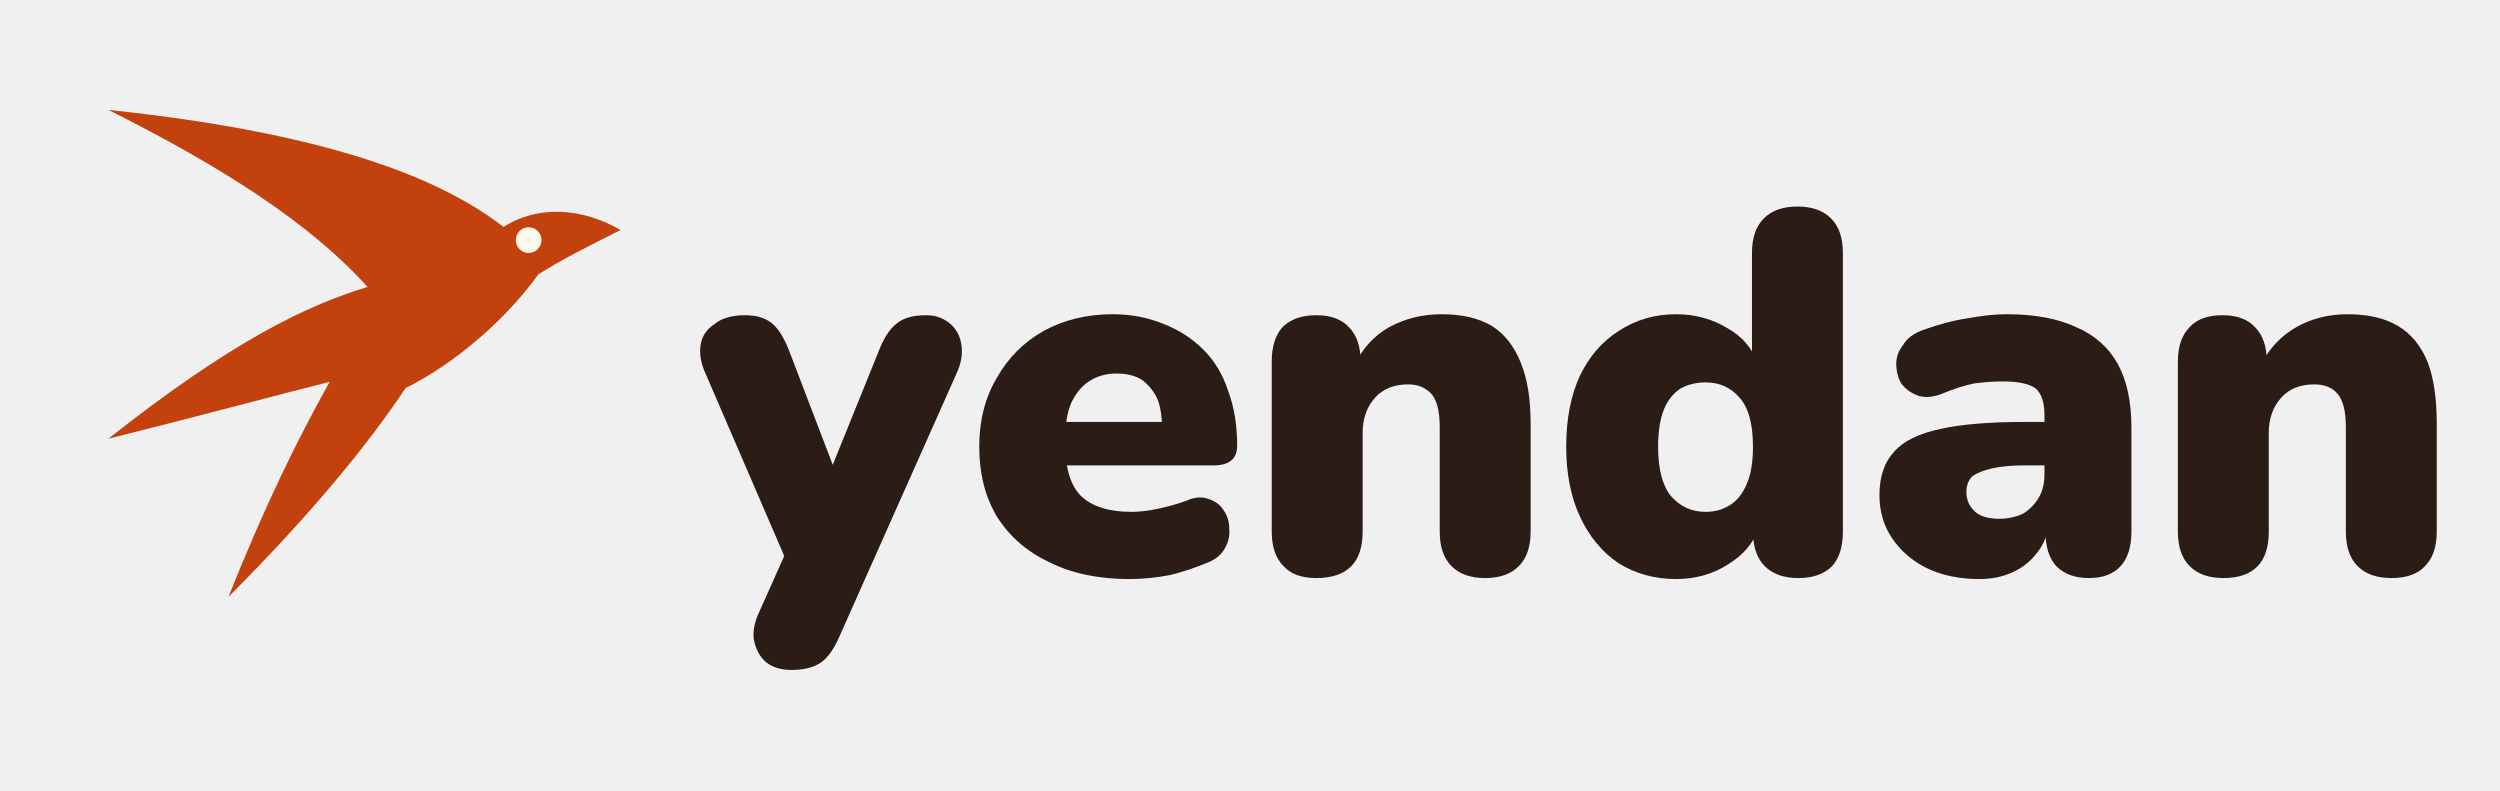
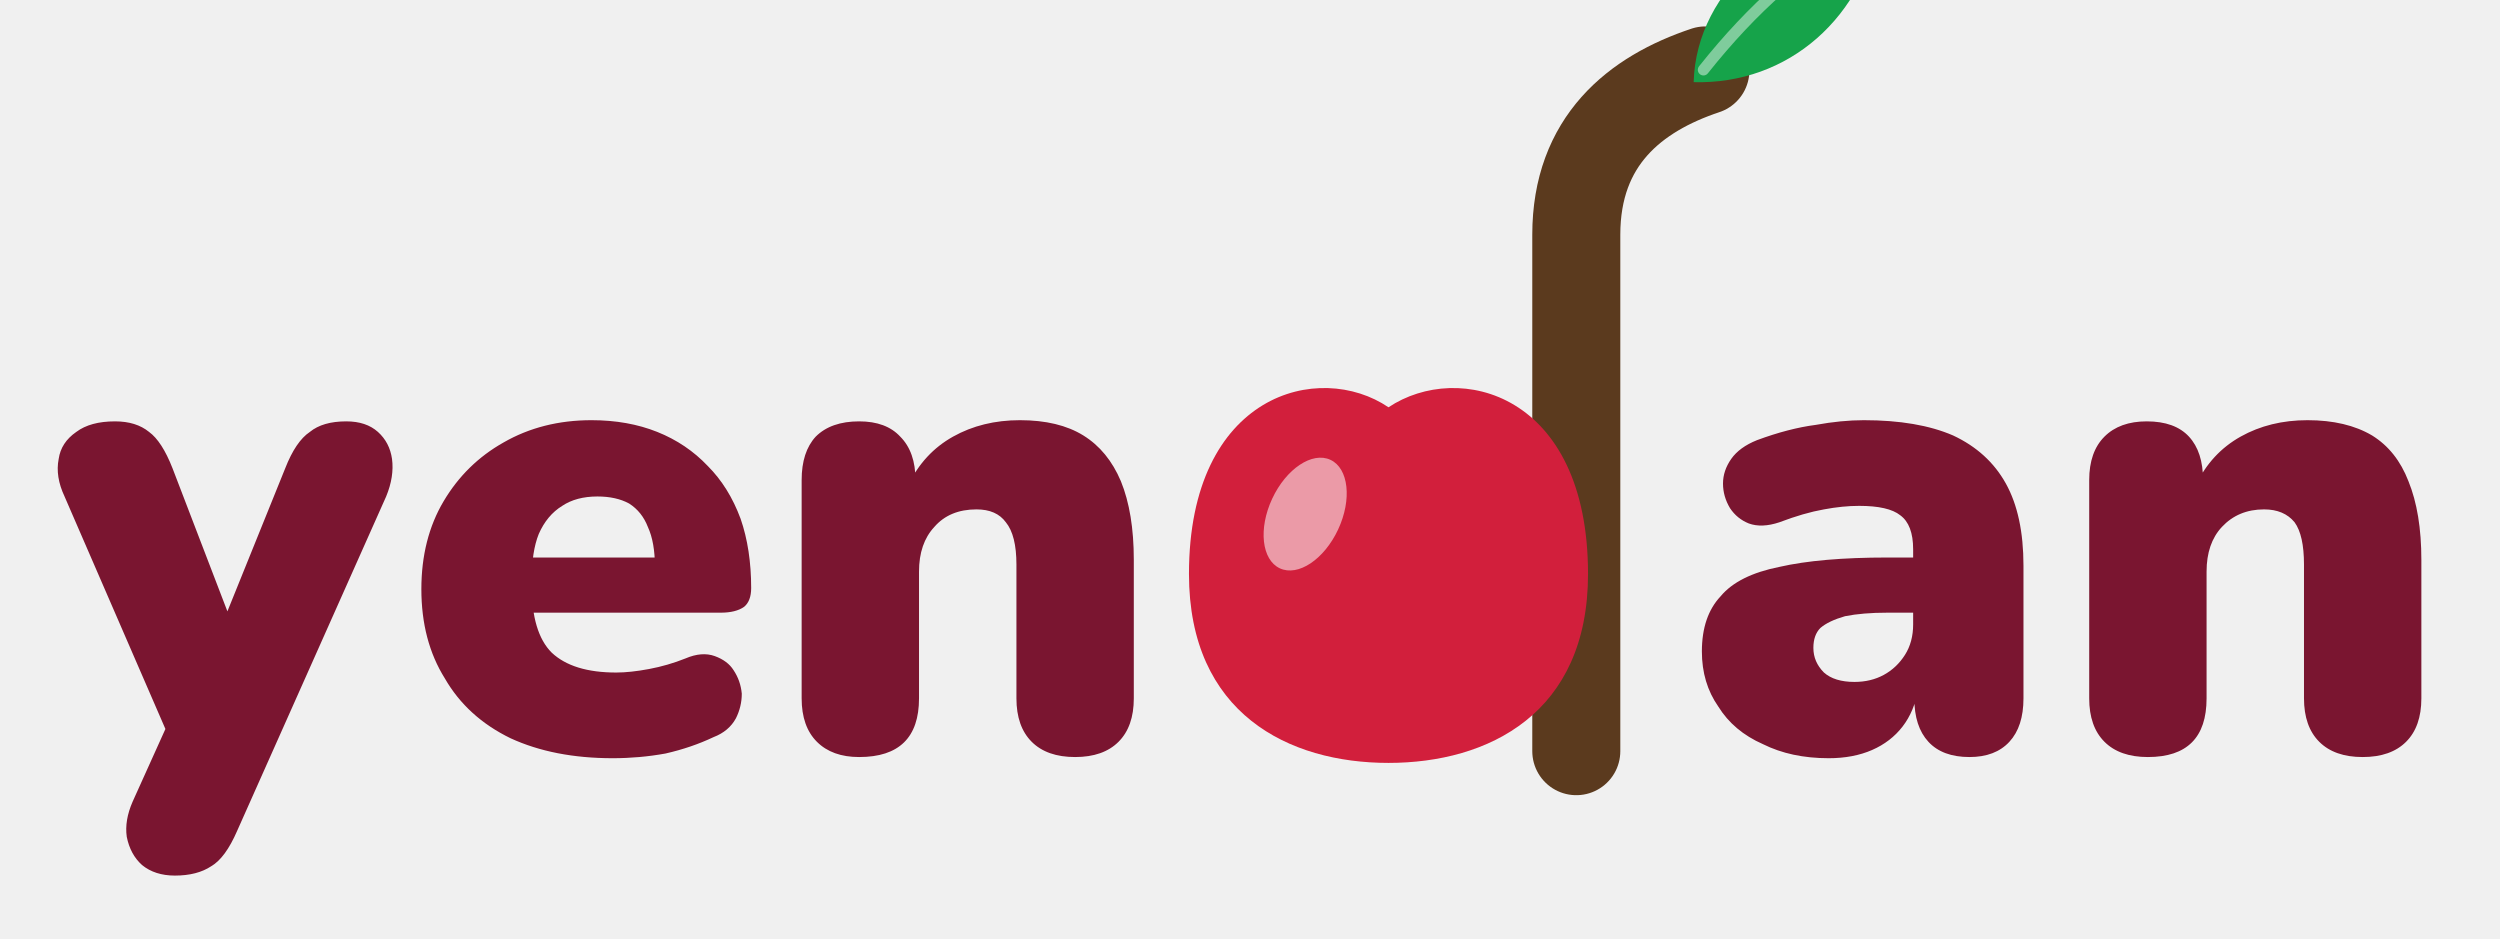
- <svg xmlns="http://www.w3.org/2000/svg" viewBox="0 0 253 80" role="img" aria-label="yendan">
-   <path fill="#C2410C" transform="translate(2 6) scale(.64)" d="M95 27C89 23.5 82 23 76.5 26.5C68 20 52 12 14 8C32 17 46 26 55 36C45 39 33 45 14 60C30 56 41 53 49 51C44 60 39 70 33 85C46 72 55 61 61 52C69 48 77 41 82 34C86 31.5 90 29.5 95 27Z" />
-   <circle fill="#FFF8EF" cx="53.5" cy="24.3" r="1.3" />
-   <path fill="#2B1D16" d="M80.1 67.8Q78.5 67.8 77.5 67Q76.6 66.2 76.3 64.8Q76.1 63.5 76.8 62L80.2 54.4V58.2L71.4 37.8Q70.7 36.3 70.9 34.9Q71.1 33.6 72.3 32.8Q73.4 31.9 75.4 31.9Q77.1 31.9 78.1 32.7Q79.1 33.5 79.9 35.6L85.1 49.2H83.4L88.9 35.6Q89.7 33.5 90.8 32.7Q91.8 31.9 93.7 31.9Q95.2 31.9 96.2 32.8Q97.1 33.6 97.3 34.9Q97.5 36.3 96.8 37.8L85 64.3Q84.1 66.4 83 67.1Q81.9 67.8 80.1 67.8ZM114.3 58.6Q109.6 58.6 106.2 56.9Q102.8 55.3 100.9 52.3Q99.1 49.3 99.1 45.2Q99.1 41.2 100.9 38.2Q102.6 35.2 105.6 33.5Q108.7 31.8 112.6 31.8Q115.4 31.8 117.8 32.8Q120.1 33.7 121.8 35.4Q123.5 37.1 124.3 39.6Q125.2 42 125.2 45.1Q125.2 46.1 124.6 46.6Q124 47.1 122.8 47.1H106.9V42.7H118.4L117.6 43.4Q117.6 41.5 117.1 40.3Q116.5 39.1 115.5 38.4Q114.5 37.8 113 37.8Q111.4 37.8 110.2 38.6Q109.1 39.3 108.4 40.8Q107.8 42.2 107.8 44.4V44.9Q107.8 48.6 109.4 50.2Q111.1 51.8 114.5 51.8Q115.7 51.8 117.1 51.5Q118.6 51.2 120 50.7Q121.3 50.1 122.3 50.5Q123.3 50.8 123.8 51.6Q124.4 52.4 124.4 53.5Q124.5 54.5 124 55.4Q123.5 56.4 122.3 56.9Q120.4 57.7 118.4 58.2Q116.3 58.6 114.3 58.6ZM133.2 58.5Q131 58.5 129.9 57.3Q128.7 56.1 128.7 53.8V36.6Q128.7 34.3 129.8 33.1Q131 31.9 133.2 31.9Q135.4 31.9 136.5 33.1Q137.7 34.3 137.7 36.6V39L137.1 36.9Q138.3 34.4 140.6 33.1Q143 31.8 145.9 31.8Q149 31.8 151 33Q152.9 34.2 153.9 36.7Q154.9 39.1 154.9 42.9V53.8Q154.9 56.1 153.7 57.3Q152.5 58.5 150.3 58.5Q148.1 58.5 146.9 57.3Q145.7 56.1 145.7 53.8V43.2Q145.7 40.9 144.9 39.9Q144 38.9 142.5 38.9Q140.4 38.9 139.2 40.2Q137.9 41.6 137.9 43.8V53.8Q137.9 58.5 133.2 58.5ZM169.6 58.6Q166.4 58.6 163.8 57Q161.3 55.3 159.9 52.3Q158.5 49.3 158.5 45.2Q158.5 41 159.9 38Q161.3 35.1 163.8 33.5Q166.4 31.8 169.6 31.8Q172.5 31.8 174.8 33.2Q177.1 34.5 177.8 36.7H177.3V25.6Q177.3 23.3 178.5 22.1Q179.7 20.9 181.9 20.9Q184.1 20.9 185.3 22.1Q186.5 23.3 186.5 25.6V53.8Q186.5 56.1 185.4 57.3Q184.2 58.5 182 58.5Q179.8 58.5 178.6 57.3Q177.4 56.1 177.4 53.8V50.8L178 53.4Q177.2 55.7 174.9 57.1Q172.6 58.6 169.6 58.6ZM172.6 51.8Q174 51.8 175.1 51.1Q176.2 50.4 176.8 48.9Q177.4 47.5 177.4 45.2Q177.4 41.7 176 40.2Q174.7 38.7 172.6 38.7Q171.2 38.7 170.1 39.3Q169 40 168.4 41.4Q167.8 42.9 167.8 45.2Q167.8 48.6 169.1 50.2Q170.5 51.8 172.6 51.8ZM200.3 58.6Q197.3 58.6 195 57.5Q192.8 56.4 191.5 54.5Q190.2 52.6 190.2 50.1Q190.2 47.3 191.7 45.7Q193.1 44.1 196.4 43.4Q199.6 42.7 204.9 42.7H207.8V47.1H204.9Q202.9 47.1 201.6 47.4Q200.3 47.7 199.6 48.2Q199 48.8 199 49.8Q199 51 199.9 51.8Q200.7 52.5 202.3 52.5Q203.6 52.5 204.7 52Q205.7 51.4 206.3 50.4Q206.9 49.4 206.9 48V42Q206.9 40.1 206 39.3Q205 38.6 202.7 38.6Q201.4 38.6 199.8 38.8Q198.3 39.1 196.4 39.9Q195 40.4 194 40Q193 39.6 192.4 38.8Q191.9 37.9 191.9 36.8Q191.9 35.8 192.6 34.9Q193.2 33.9 194.6 33.4Q197.1 32.5 199.2 32.2Q201.3 31.8 203.1 31.8Q207.3 31.8 210.1 33.1Q212.9 34.3 214.3 36.8Q215.7 39.3 215.7 43.3V53.8Q215.7 56.1 214.6 57.3Q213.5 58.5 211.4 58.5Q209.3 58.5 208.1 57.3Q207 56.1 207 53.8V52.4L207.3 53.2Q207.1 54.8 206.1 56Q205.2 57.2 203.7 57.9Q202.2 58.6 200.3 58.6ZM225 58.5Q222.8 58.5 221.6 57.3Q220.4 56.1 220.4 53.8V36.6Q220.4 34.3 221.6 33.1Q222.7 31.9 224.9 31.9Q227.1 31.9 228.2 33.1Q229.4 34.3 229.4 36.6V39L228.8 36.9Q230.1 34.4 232.4 33.1Q234.7 31.8 237.6 31.8Q240.7 31.8 242.7 33Q244.7 34.2 245.7 36.7Q246.6 39.1 246.6 42.9V53.8Q246.6 56.1 245.4 57.3Q244.3 58.5 242 58.5Q239.8 58.5 238.6 57.3Q237.4 56.1 237.4 53.8V43.2Q237.4 40.9 236.6 39.9Q235.8 38.9 234.2 38.9Q232.1 38.9 230.9 40.2Q229.6 41.6 229.6 43.8V53.8Q229.6 58.5 225 58.5Z" />
+ <svg xmlns="http://www.w3.org/2000/svg" viewBox="0 0 213 80" role="img" aria-label="yendan">
+   <path d="M14.9 74.6Q13.2 74.6 12.1 73.7Q11.1 72.8 10.8 71.3Q10.6 69.9 11.3 68.3L15 60.1V64.2L5.5 42.3Q4.7 40.6 5 39.1Q5.2 37.7 6.5 36.8Q7.7 35.9 9.8 35.9Q11.6 35.9 12.7 36.8Q13.8 37.6 14.7 39.9L20.3 54.5H18.4L24.3 39.9Q25.2 37.6 26.4 36.8Q27.5 35.9 29.5 35.9Q31.2 35.9 32.2 36.8Q33.2 37.7 33.4 39.1Q33.6 40.6 32.9 42.3L20.2 70.8Q19.2 73.1 18 73.8Q16.8 74.6 14.9 74.6ZM52.2 64.6Q47.2 64.6 43.5 62.9Q39.8 61.1 37.9 57.8Q35.9 54.6 35.9 50.2Q35.9 45.9 37.8 42.7Q39.7 39.5 42.9 37.7Q46.2 35.8 50.4 35.8Q53.5 35.8 56 36.8Q58.5 37.8 60.3 39.7Q62.1 41.5 63.1 44.2Q64 46.8 64 50.1Q64 51.2 63.4 51.7Q62.7 52.2 61.4 52.2H44.3V47.5H56.7L55.8 48.3Q55.8 46.2 55.2 44.9Q54.7 43.6 53.6 42.9Q52.5 42.3 50.9 42.3Q49.1 42.3 47.9 43.1Q46.6 43.9 45.9 45.5Q45.3 47 45.3 49.4V49.9Q45.3 53.9 47 55.6Q48.8 57.3 52.5 57.3Q53.7 57.3 55.3 57Q56.9 56.7 58.4 56.1Q59.8 55.5 60.9 55.9Q62 56.3 62.5 57.1Q63.1 58 63.2 59.1Q63.2 60.2 62.7 61.2Q62.1 62.3 60.8 62.8Q58.9 63.7 56.7 64.2Q54.5 64.6 52.2 64.6ZM73.2 64.5Q70.9 64.5 69.6 63.2Q68.3 61.9 68.3 59.5V40.9Q68.3 38.5 69.5 37.2Q70.8 35.9 73.2 35.9Q75.5 35.9 76.7 37.2Q78 38.5 78 40.9V43.6L77.4 41.3Q78.7 38.6 81.2 37.2Q83.7 35.8 86.9 35.8Q90.2 35.8 92.3 37.1Q94.4 38.4 95.5 41Q96.6 43.7 96.6 47.7V59.5Q96.6 61.9 95.3 63.2Q94 64.5 91.6 64.5Q89.2 64.5 87.9 63.2Q86.6 61.9 86.6 59.5V48.1Q86.6 45.6 85.7 44.5Q84.9 43.4 83.2 43.4Q80.9 43.4 79.6 44.9Q78.3 46.3 78.3 48.7V59.5Q78.3 64.5 73.2 64.5Z" fill="#7A1530" />
+   <path d="M134.3 64V20C134.3 12 139.3 8 145.3 6" stroke="#5B3A1E" stroke-width="7.5" fill="none" stroke-linecap="round" />
+   <path transform="translate(144.3 7) rotate(-25) scale(0.6)" d="M0 0C6 -12 22 -16 34 -10C26 2 12 6 0 0Z" fill="#16A34A" />
+   <path transform="translate(144.3 7) rotate(-25) scale(0.6)" d="M2 -1C12 -6 22 -9 30 -9" stroke="#fff" stroke-opacity=".45" stroke-width="1.6" fill="none" stroke-linecap="round" />
+   <path d="M118.3 34.7C124.3 30.7 135.3 33.5 135.3 48.9C135.3 60.8 126.8 65 118.3 65C109.8 65 101.3 60.8 101.3 48.9C101.3 33.5 112.4 30.7 118.3 34.7Z" fill="#D21F3C" />
+   <ellipse cx="111.2" cy="43.8" rx="3.1" ry="5.1" transform="rotate(25 111.2 43.8)" fill="#fff" fill-opacity=".55" />
+   <path d="M155.8 64.6Q152.6 64.6 150.2 63.4Q147.7 62.3 146.4 60.2Q145 58.2 145 55.5Q145 52.5 146.6 50.8Q148.1 49 151.6 48.3Q155.1 47.5 160.8 47.5H163.9V52.2H160.8Q158.7 52.2 157.2 52.5Q155.8 52.9 155.1 53.5Q154.5 54.1 154.5 55.2Q154.5 56.4 155.4 57.3Q156.3 58.1 158 58.1Q159.4 58.1 160.5 57.5Q161.6 56.9 162.3 55.8Q163 54.7 163 53.2V46.8Q163 44.7 161.9 43.9Q160.9 43.1 158.4 43.1Q157 43.1 155.4 43.4Q153.7 43.7 151.6 44.5Q150.1 45 149 44.6Q148 44.2 147.4 43.3Q146.8 42.3 146.8 41.2Q146.8 40.1 147.5 39.1Q148.2 38.1 149.7 37.5Q152.4 36.5 154.7 36.2Q156.9 35.8 158.8 35.8Q163.4 35.8 166.4 37.1Q169.4 38.5 170.9 41.2Q172.4 43.9 172.4 48.2V59.5Q172.4 61.9 171.2 63.2Q170 64.5 167.8 64.5Q165.5 64.5 164.3 63.2Q163.1 61.9 163.1 59.5V58L163.4 58.8Q163.1 60.6 162.1 61.9Q161.1 63.2 159.5 63.9Q157.9 64.6 155.8 64.6ZM183 64.5Q180.6 64.5 179.3 63.2Q178 61.9 178 59.5V40.9Q178 38.5 179.3 37.2Q180.6 35.9 182.9 35.9Q185.3 35.9 186.5 37.2Q187.7 38.5 187.7 40.9V43.6L187.1 41.3Q188.4 38.6 190.9 37.2Q193.4 35.8 196.6 35.8Q199.9 35.8 202.1 37.1Q204.2 38.4 205.2 41Q206.3 43.7 206.3 47.7V59.5Q206.3 61.9 205 63.2Q203.7 64.5 201.3 64.5Q198.9 64.5 197.6 63.2Q196.3 61.9 196.3 59.5V48.1Q196.3 45.6 195.5 44.5Q194.6 43.4 192.9 43.4Q190.7 43.4 189.3 44.9Q188 46.3 188 48.7V59.5Q188 64.5 183 64.5Z" fill="#7A1530" />
</svg>
